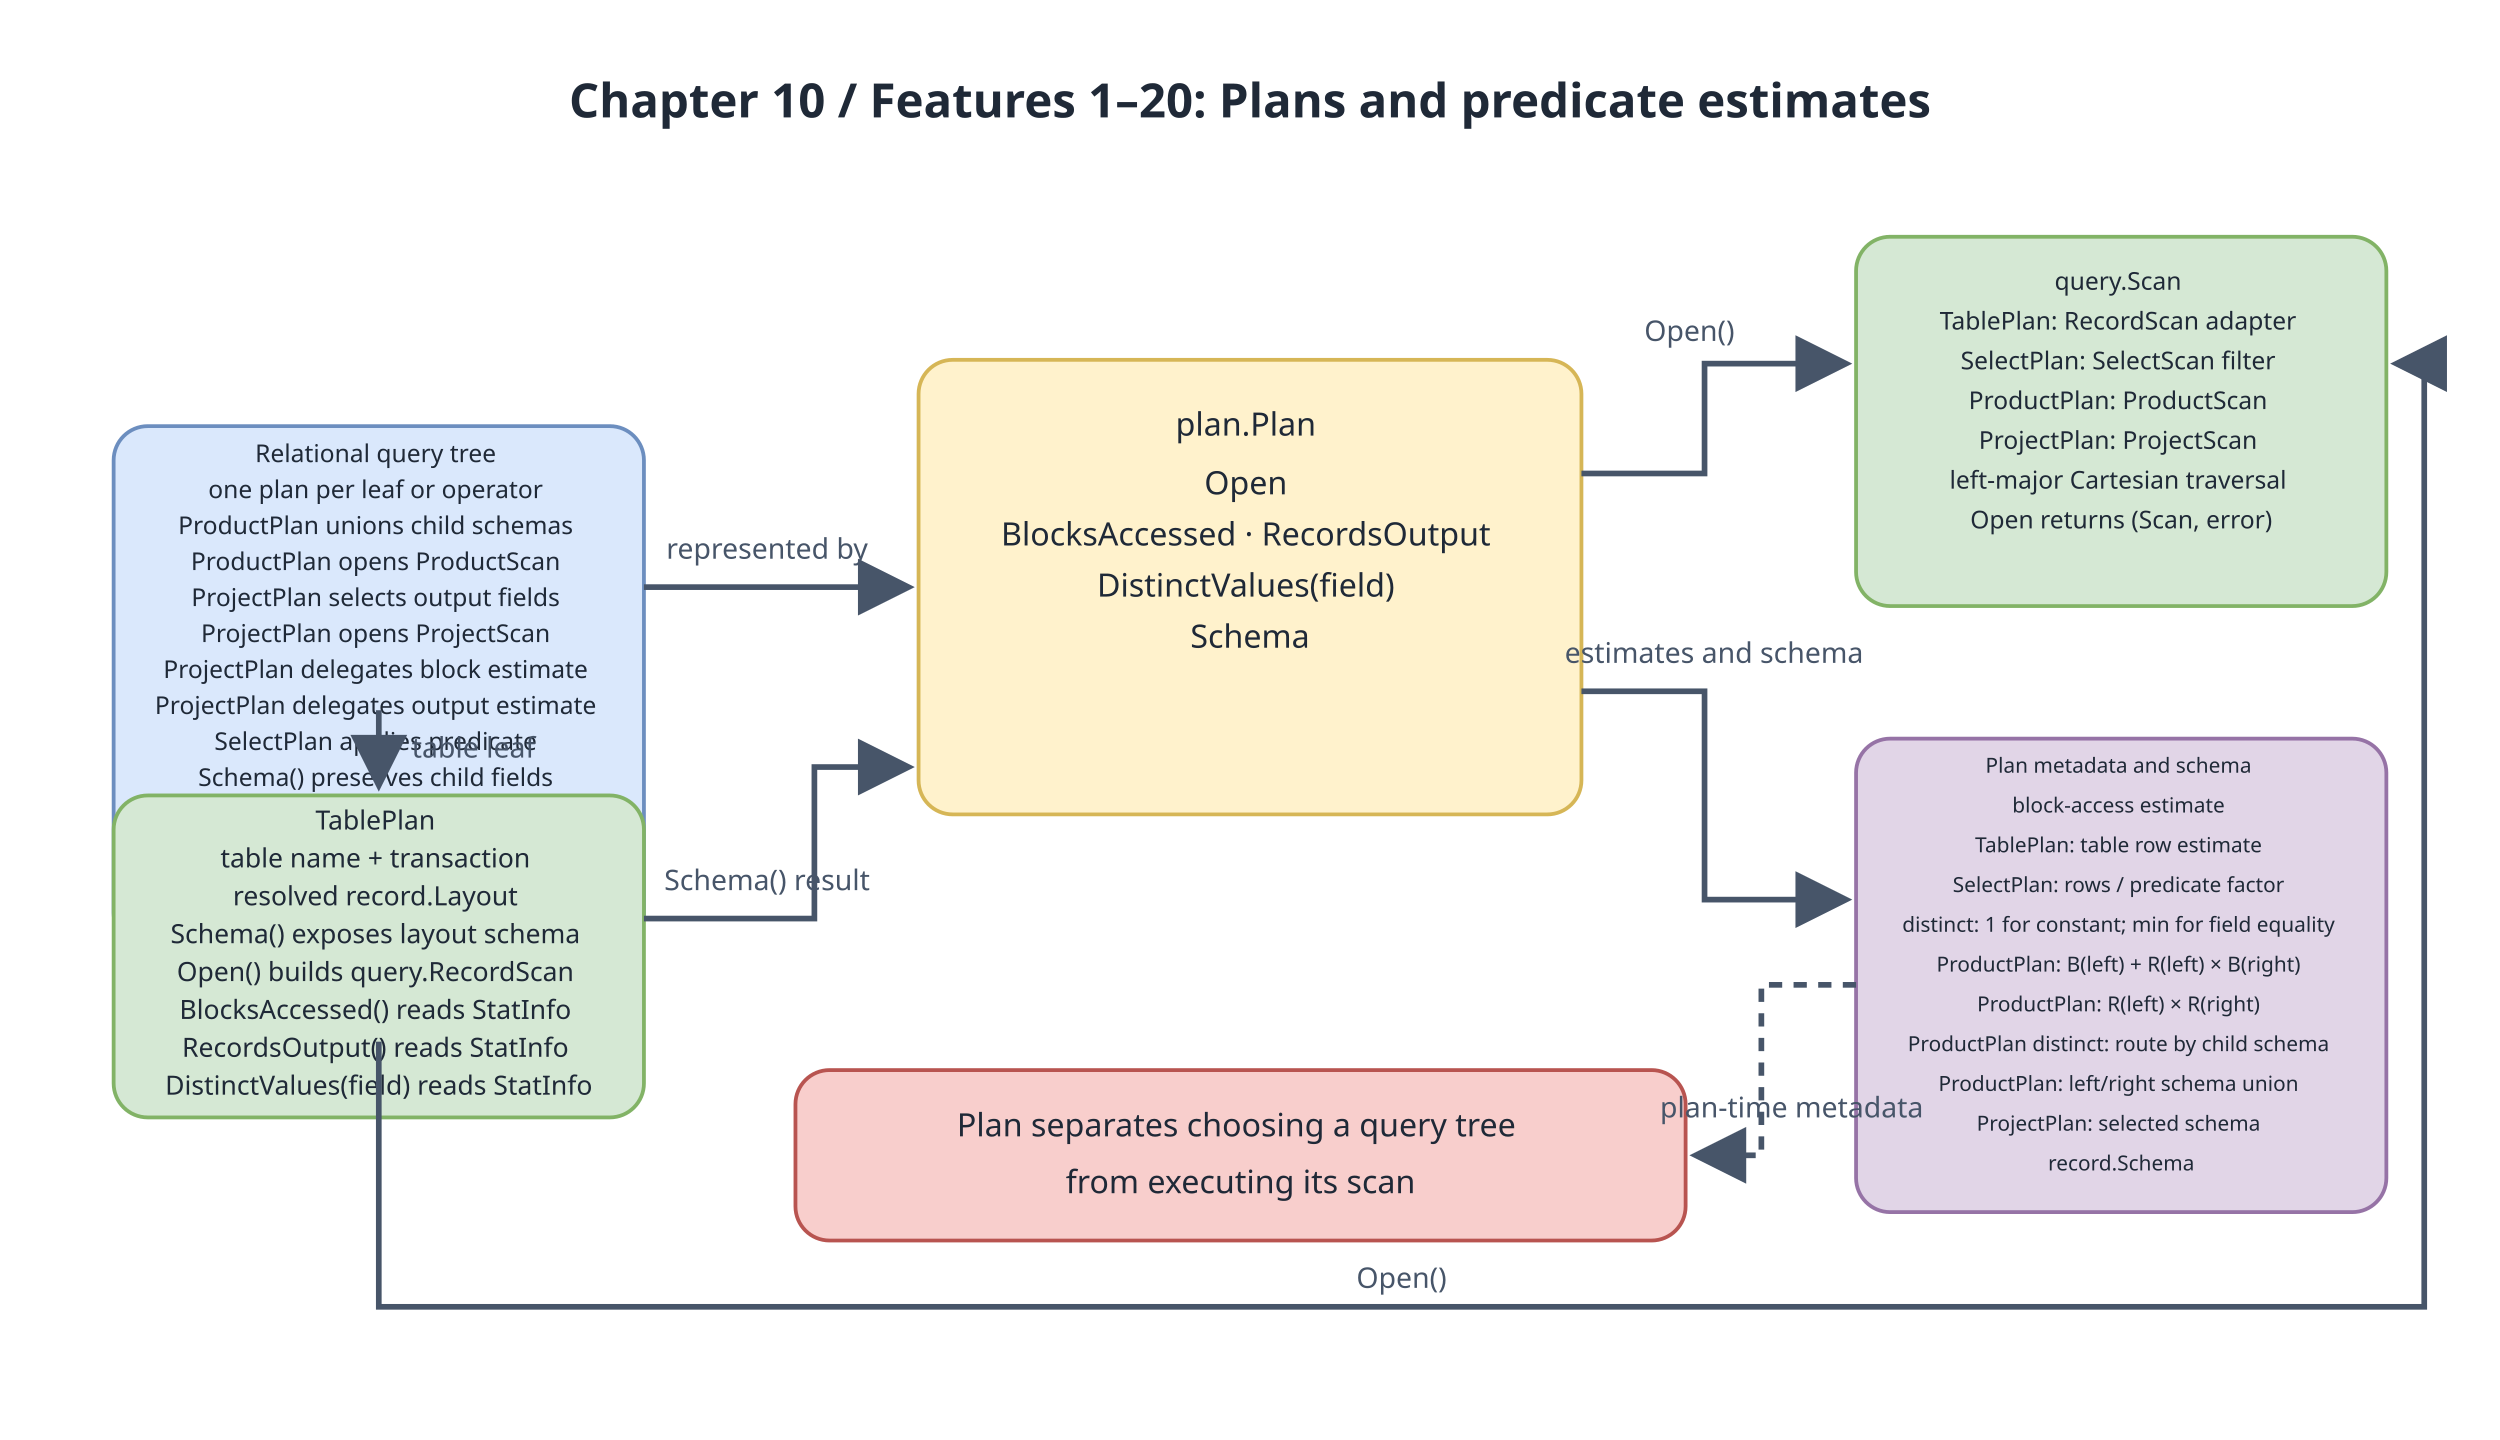
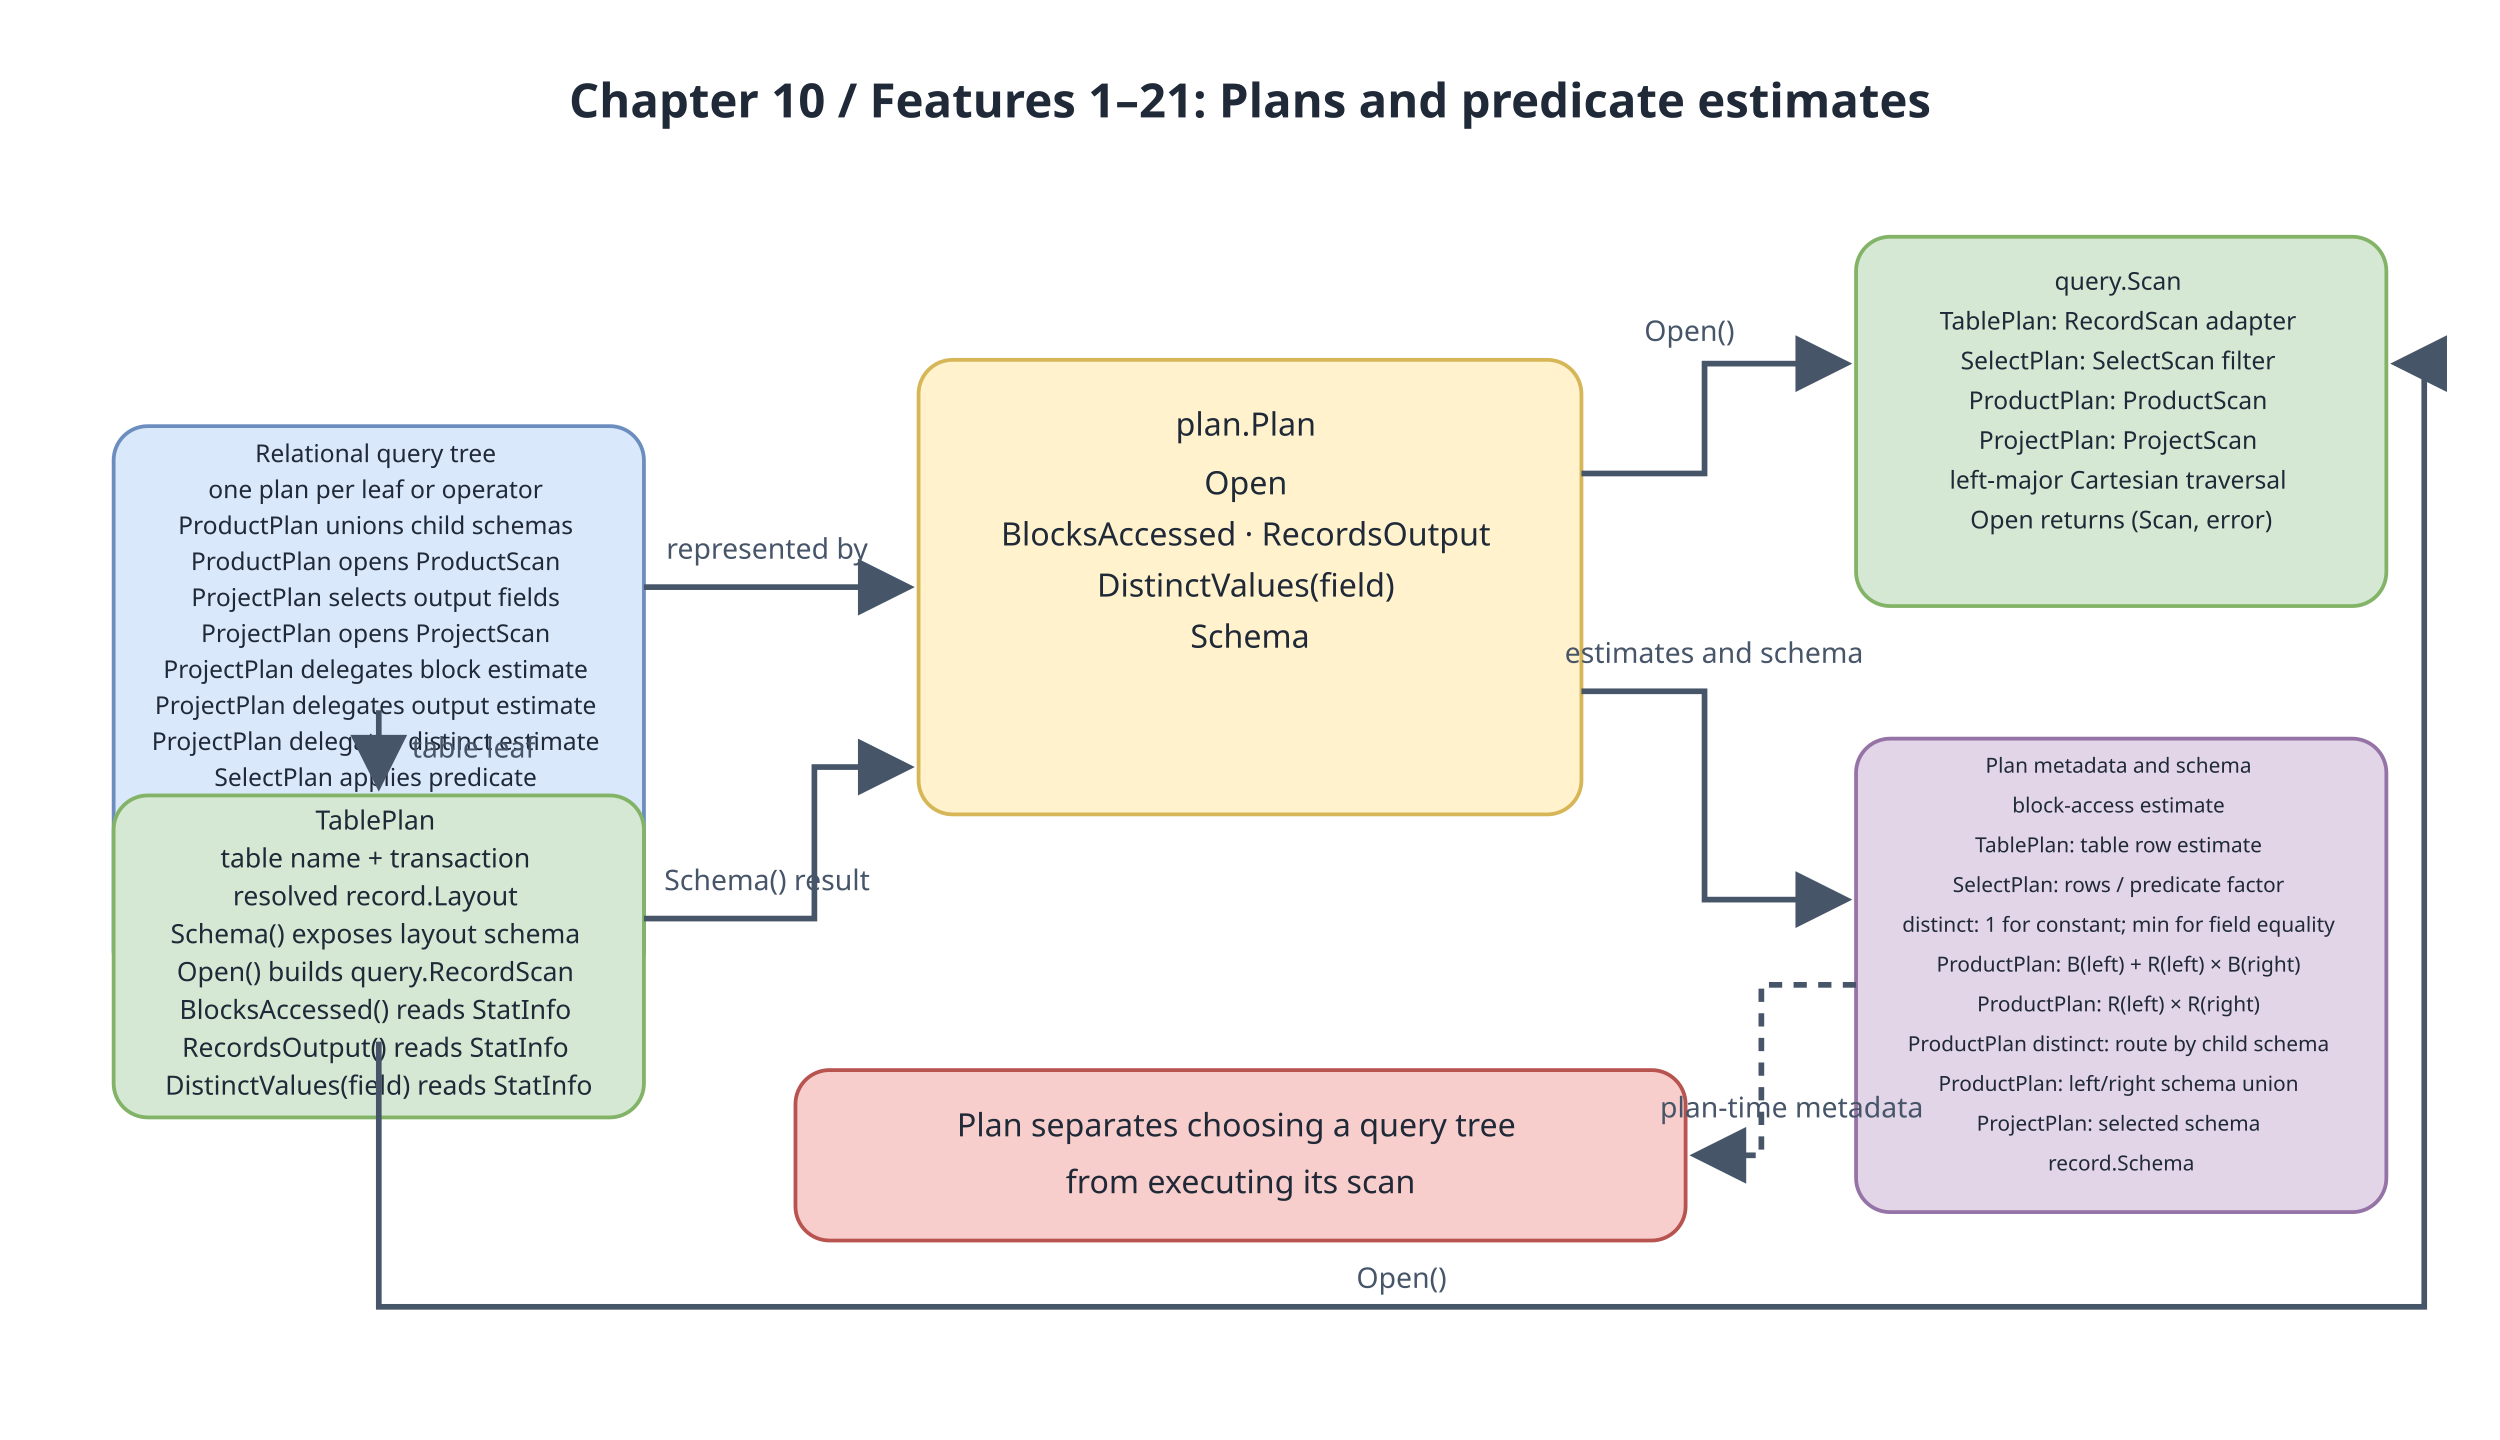
<svg xmlns="http://www.w3.org/2000/svg" width="1320" height="760" viewBox="0 0 1320 760" role="img" aria-labelledby="title description">
  <defs>
    <marker id="arrow" markerWidth="10" markerHeight="10" refX="8" refY="5" orient="auto">
      <path d="M0,0 L10,5 L0,10 z" fill="#475569" />
    </marker>
    <style>.title{font:700 25px sans-serif;fill:#1f2937}.box{stroke-width:2;rx:18;ry:18}.label{font:17px sans-serif;fill:#1f2937;text-anchor:middle}.small{font:15px sans-serif;fill:#475569;text-anchor:middle}.edge{stroke:#475569;stroke-width:3;fill:none;marker-end:url(#arrow)}</style>
  </defs>
-   <text class="title" x="660" y="62" text-anchor="middle">Chapter 10 / Features 1–20: Plans and predicate estimates</text>
-   <rect class="box" x="60" y="225" width="280" height="275" fill="#dae8fc" stroke="#6c8ebf" />
+   <text class="title" x="660" y="62" text-anchor="middle">Chapter 10 / Features 1–21: Plans and predicate estimates</text>
+   <rect class="box" x="60" y="225" width="280" height="295" fill="#dae8fc" stroke="#6c8ebf" />
  <text class="label" x="200" y="244" style="font-size:13px">
    <tspan x="200">Relational query tree</tspan>
    <tspan x="200" dy="19">one plan per leaf or operator</tspan>
    <tspan x="200" dy="19">ProductPlan unions child schemas</tspan>
    <tspan x="200" dy="19">ProductPlan opens ProductScan</tspan>
    <tspan x="200" dy="19">ProjectPlan selects output fields</tspan>
    <tspan x="200" dy="19">ProjectPlan opens ProjectScan</tspan>
    <tspan x="200" dy="19">ProjectPlan delegates block estimate</tspan>
    <tspan x="200" dy="19">ProjectPlan delegates output estimate</tspan>
+     <tspan x="200" dy="19">ProjectPlan delegates distinct estimate</tspan>
    <tspan x="200" dy="19">SelectPlan applies predicate</tspan>
    <tspan x="200" dy="19">Schema() preserves child fields</tspan>
    <tspan x="200" dy="19">BlocksAccessed inherits estimate</tspan>
    <tspan x="200" dy="19">RecordsOutput divides by selectivity</tspan>
    <tspan x="200" dy="19">DistinctValues uses equalities</tspan>
  </text>
  <rect class="box" x="60" y="420" width="280" height="170" fill="#d5e8d4" stroke="#82b366" />
  <text class="label" x="200" y="438" style="font-size:14px">
    <tspan x="200">TablePlan</tspan>
    <tspan x="200" dy="20">table name + transaction</tspan>
    <tspan x="200" dy="20">resolved record.Layout</tspan>
    <tspan x="200" dy="20">Schema() exposes layout schema</tspan>
    <tspan x="200" dy="20">Open() builds query.RecordScan</tspan>
    <tspan x="200" dy="20">BlocksAccessed() reads StatInfo</tspan>
    <tspan x="200" dy="20">RecordsOutput() reads StatInfo</tspan>
    <tspan x="200" dy="20">DistinctValues(field) reads StatInfo</tspan>
  </text>
  <rect class="box" x="485" y="190" width="350" height="240" fill="#fff2cc" stroke="#d6b656" />
  <text class="label" x="660" y="230">
    <tspan x="660">plan.Plan</tspan>
    <tspan x="660" dy="31">Open</tspan>
    <tspan x="660" dy="27">BlocksAccessed · RecordsOutput</tspan>
    <tspan x="660" dy="27">DistinctValues(field)</tspan>
    <tspan x="660" dy="27">Schema</tspan>
  </text>
  <rect class="box" x="980" y="125" width="280" height="195" fill="#d5e8d4" stroke="#82b366" />
  <text class="label" x="1120" y="153" style="font-size:13px">
    <tspan x="1120">query.Scan</tspan>
    <tspan x="1120" dy="21">TablePlan: RecordScan adapter</tspan>
    <tspan x="1120" dy="21">SelectPlan: SelectScan filter</tspan>
    <tspan x="1120" dy="21">ProductPlan: ProductScan</tspan>
    <tspan x="1120" dy="21">ProjectPlan: ProjectScan</tspan>
    <tspan x="1120" dy="21">left-major Cartesian traversal</tspan>
    <tspan x="1120" dy="21">Open returns (Scan, error)</tspan>
  </text>
  <rect class="box" x="980" y="390" width="280" height="250" fill="#e1d5e7" stroke="#9673a6" />
  <text class="label" x="1120" y="408" style="font-size:11px">
    <tspan x="1120">Plan metadata and schema</tspan>
    <tspan x="1120" dy="21">block-access estimate</tspan>
    <tspan x="1120" dy="21">TablePlan: table row estimate</tspan>
    <tspan x="1120" dy="21">SelectPlan: rows / predicate factor</tspan>
    <tspan x="1120" dy="21">distinct: 1 for constant; min for field equality</tspan>
    <tspan x="1120" dy="21">ProductPlan: B(left) + R(left) × B(right)</tspan>
    <tspan x="1120" dy="21">ProductPlan: R(left) × R(right)</tspan>
    <tspan x="1120" dy="21">ProductPlan distinct: route by child schema</tspan>
    <tspan x="1120" dy="21">ProductPlan: left/right schema union</tspan>
    <tspan x="1120" dy="21">ProjectPlan: selected schema</tspan>
    <tspan x="1120" dy="21">record.Schema</tspan>
  </text>
  <rect class="box" x="420" y="565" width="470" height="90" fill="#f8cecc" stroke="#b85450" />
  <text class="label" x="655" y="600">
    <tspan x="655">Plan separates choosing a query tree</tspan>
    <tspan x="655" dy="30">from executing its scan</tspan>
  </text>
  <path class="edge" d="M340 310 H477" />
  <text class="small" x="405" y="295">represented by</text>
  <path class="edge" d="M200 375 V412" />
  <text class="small" x="250" y="400">table leaf</text>
  <path class="edge" d="M340 485 H430 V405 H477" />
  <text class="small" x="405" y="470">Schema() result</text>
  <path class="edge" d="M200 550 V690 H1280 V192 H1268" />
  <text class="small" x="740" y="680">Open()</text>
  <path class="edge" d="M835 250 H900 V192 H972" />
  <text class="small" x="892" y="180">Open()</text>
  <path class="edge" d="M835 365 H900 V475 H972" />
  <text class="small" x="905" y="350">estimates and schema</text>
  <path class="edge" d="M980 520 H930 V610 H898" stroke-dasharray="7 6" />
  <text class="small" x="946" y="590">plan-time metadata</text>
</svg>
